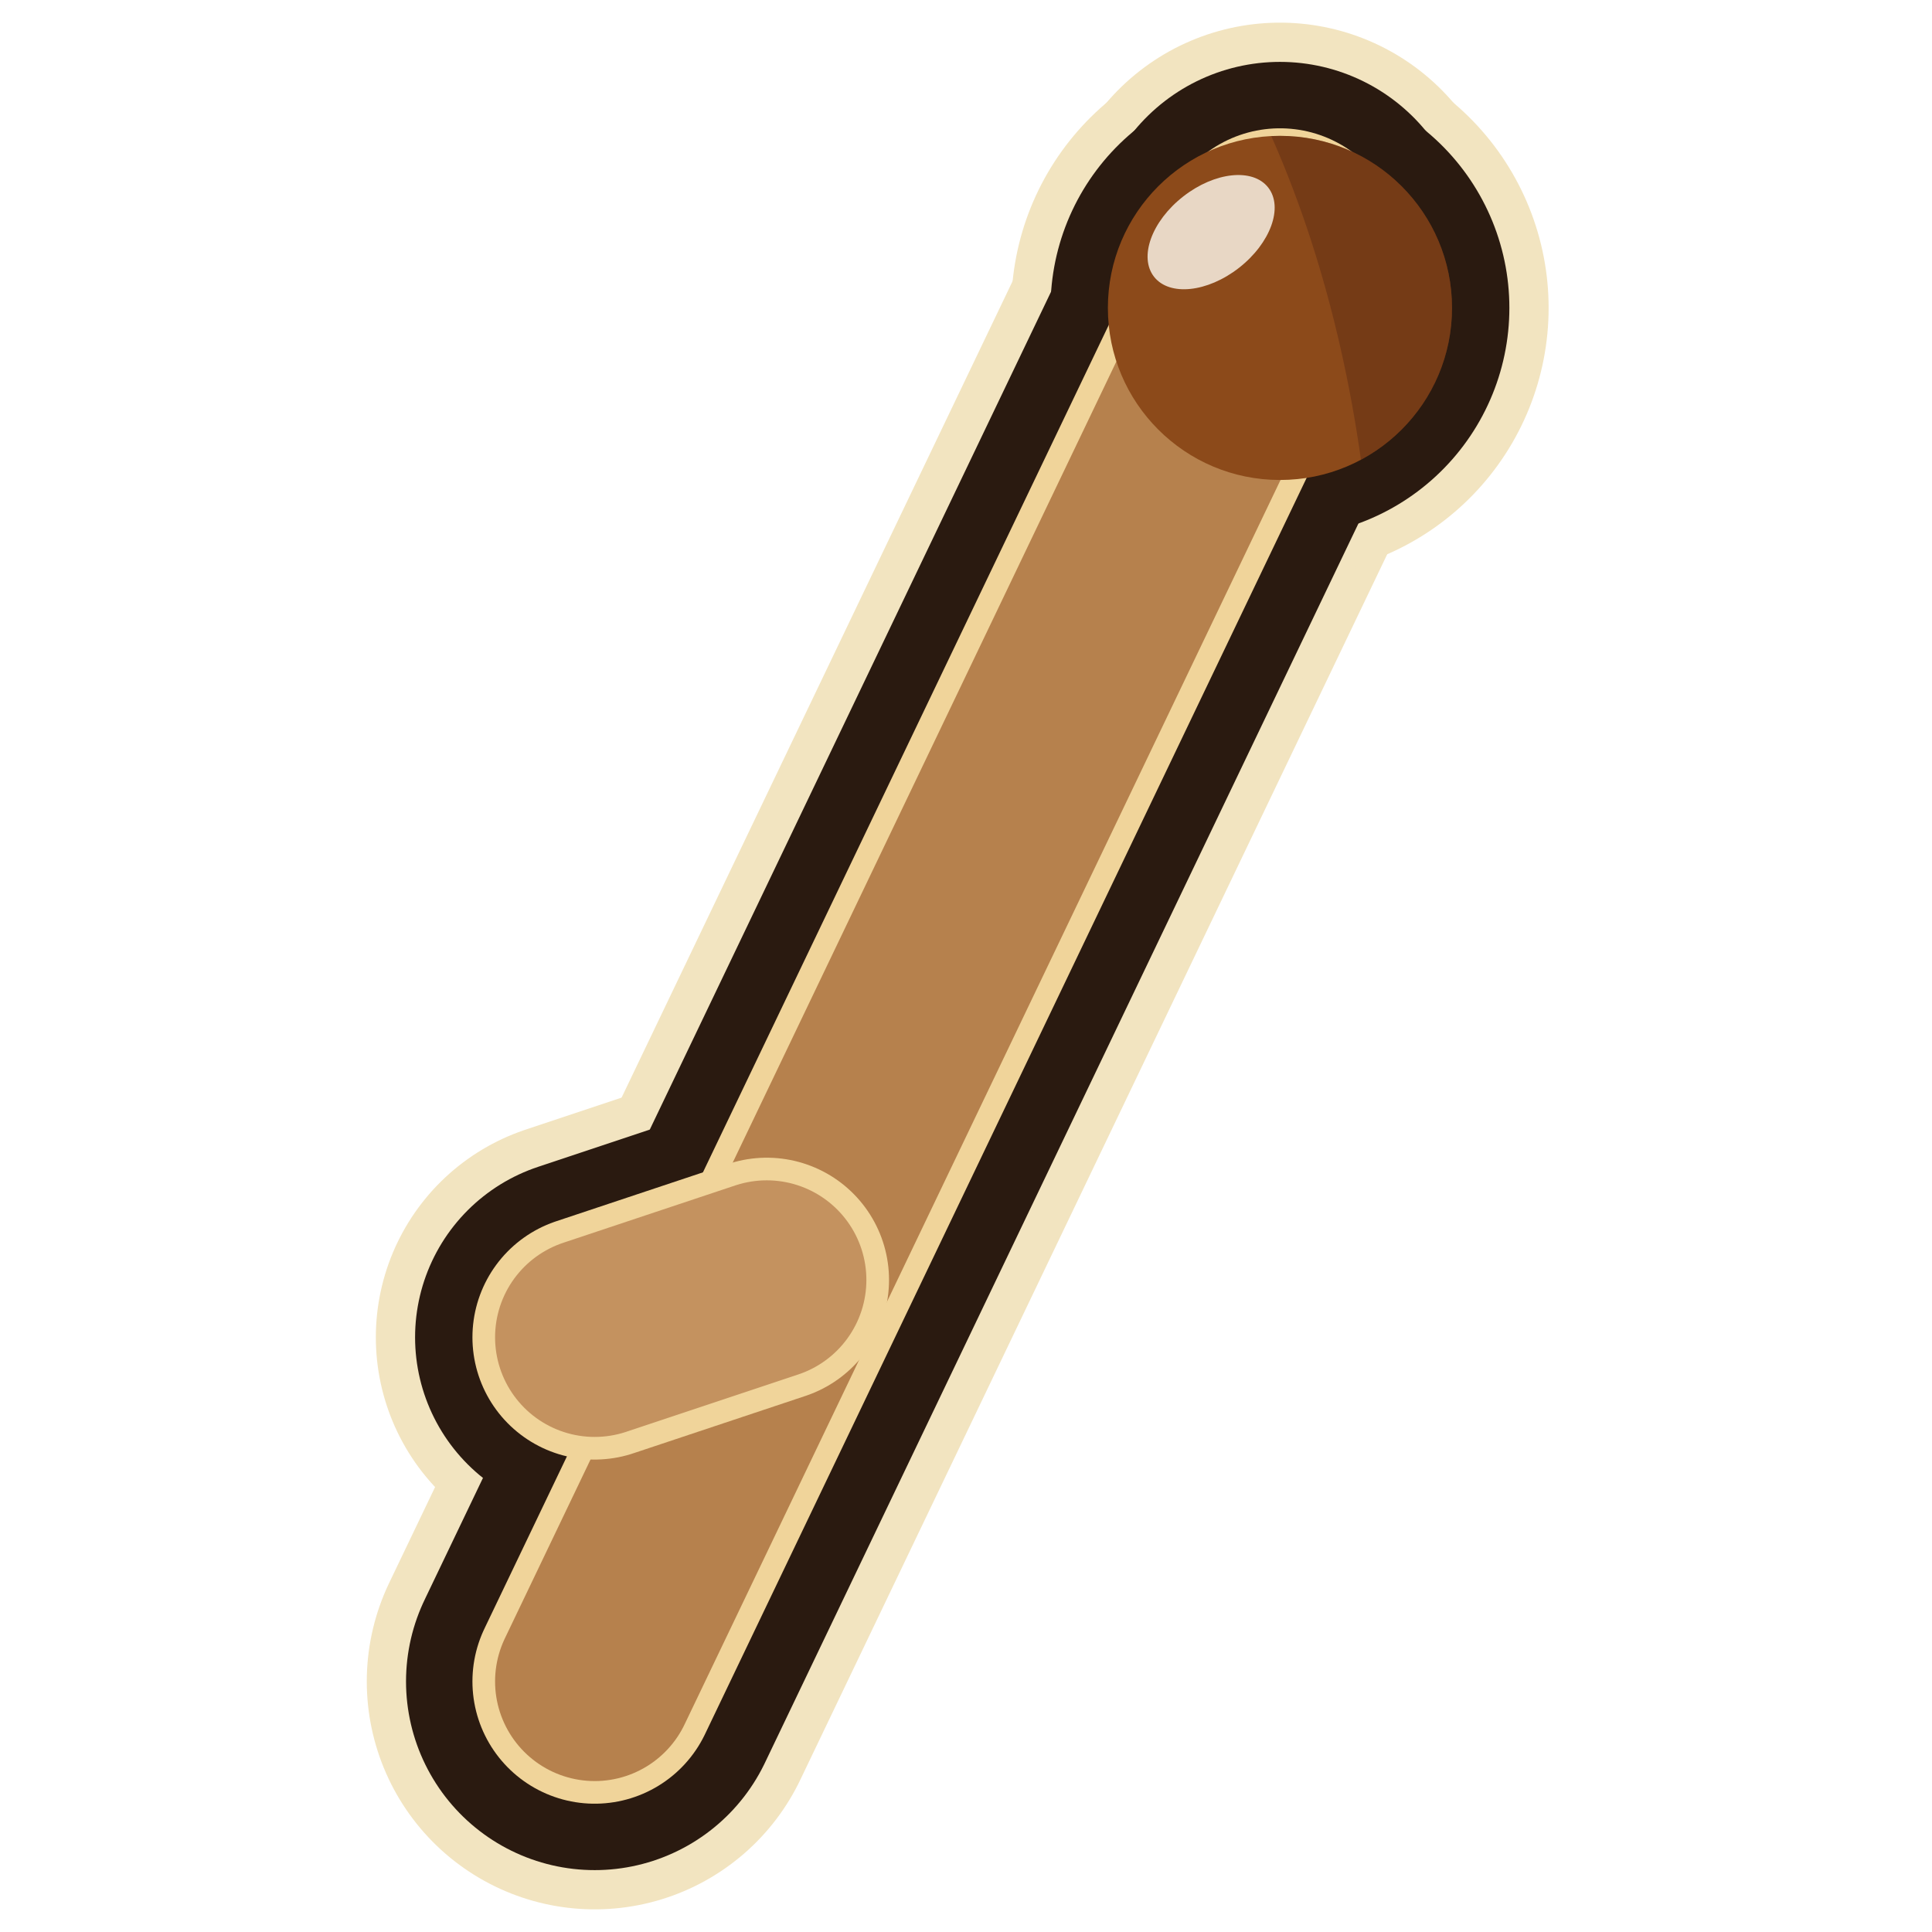
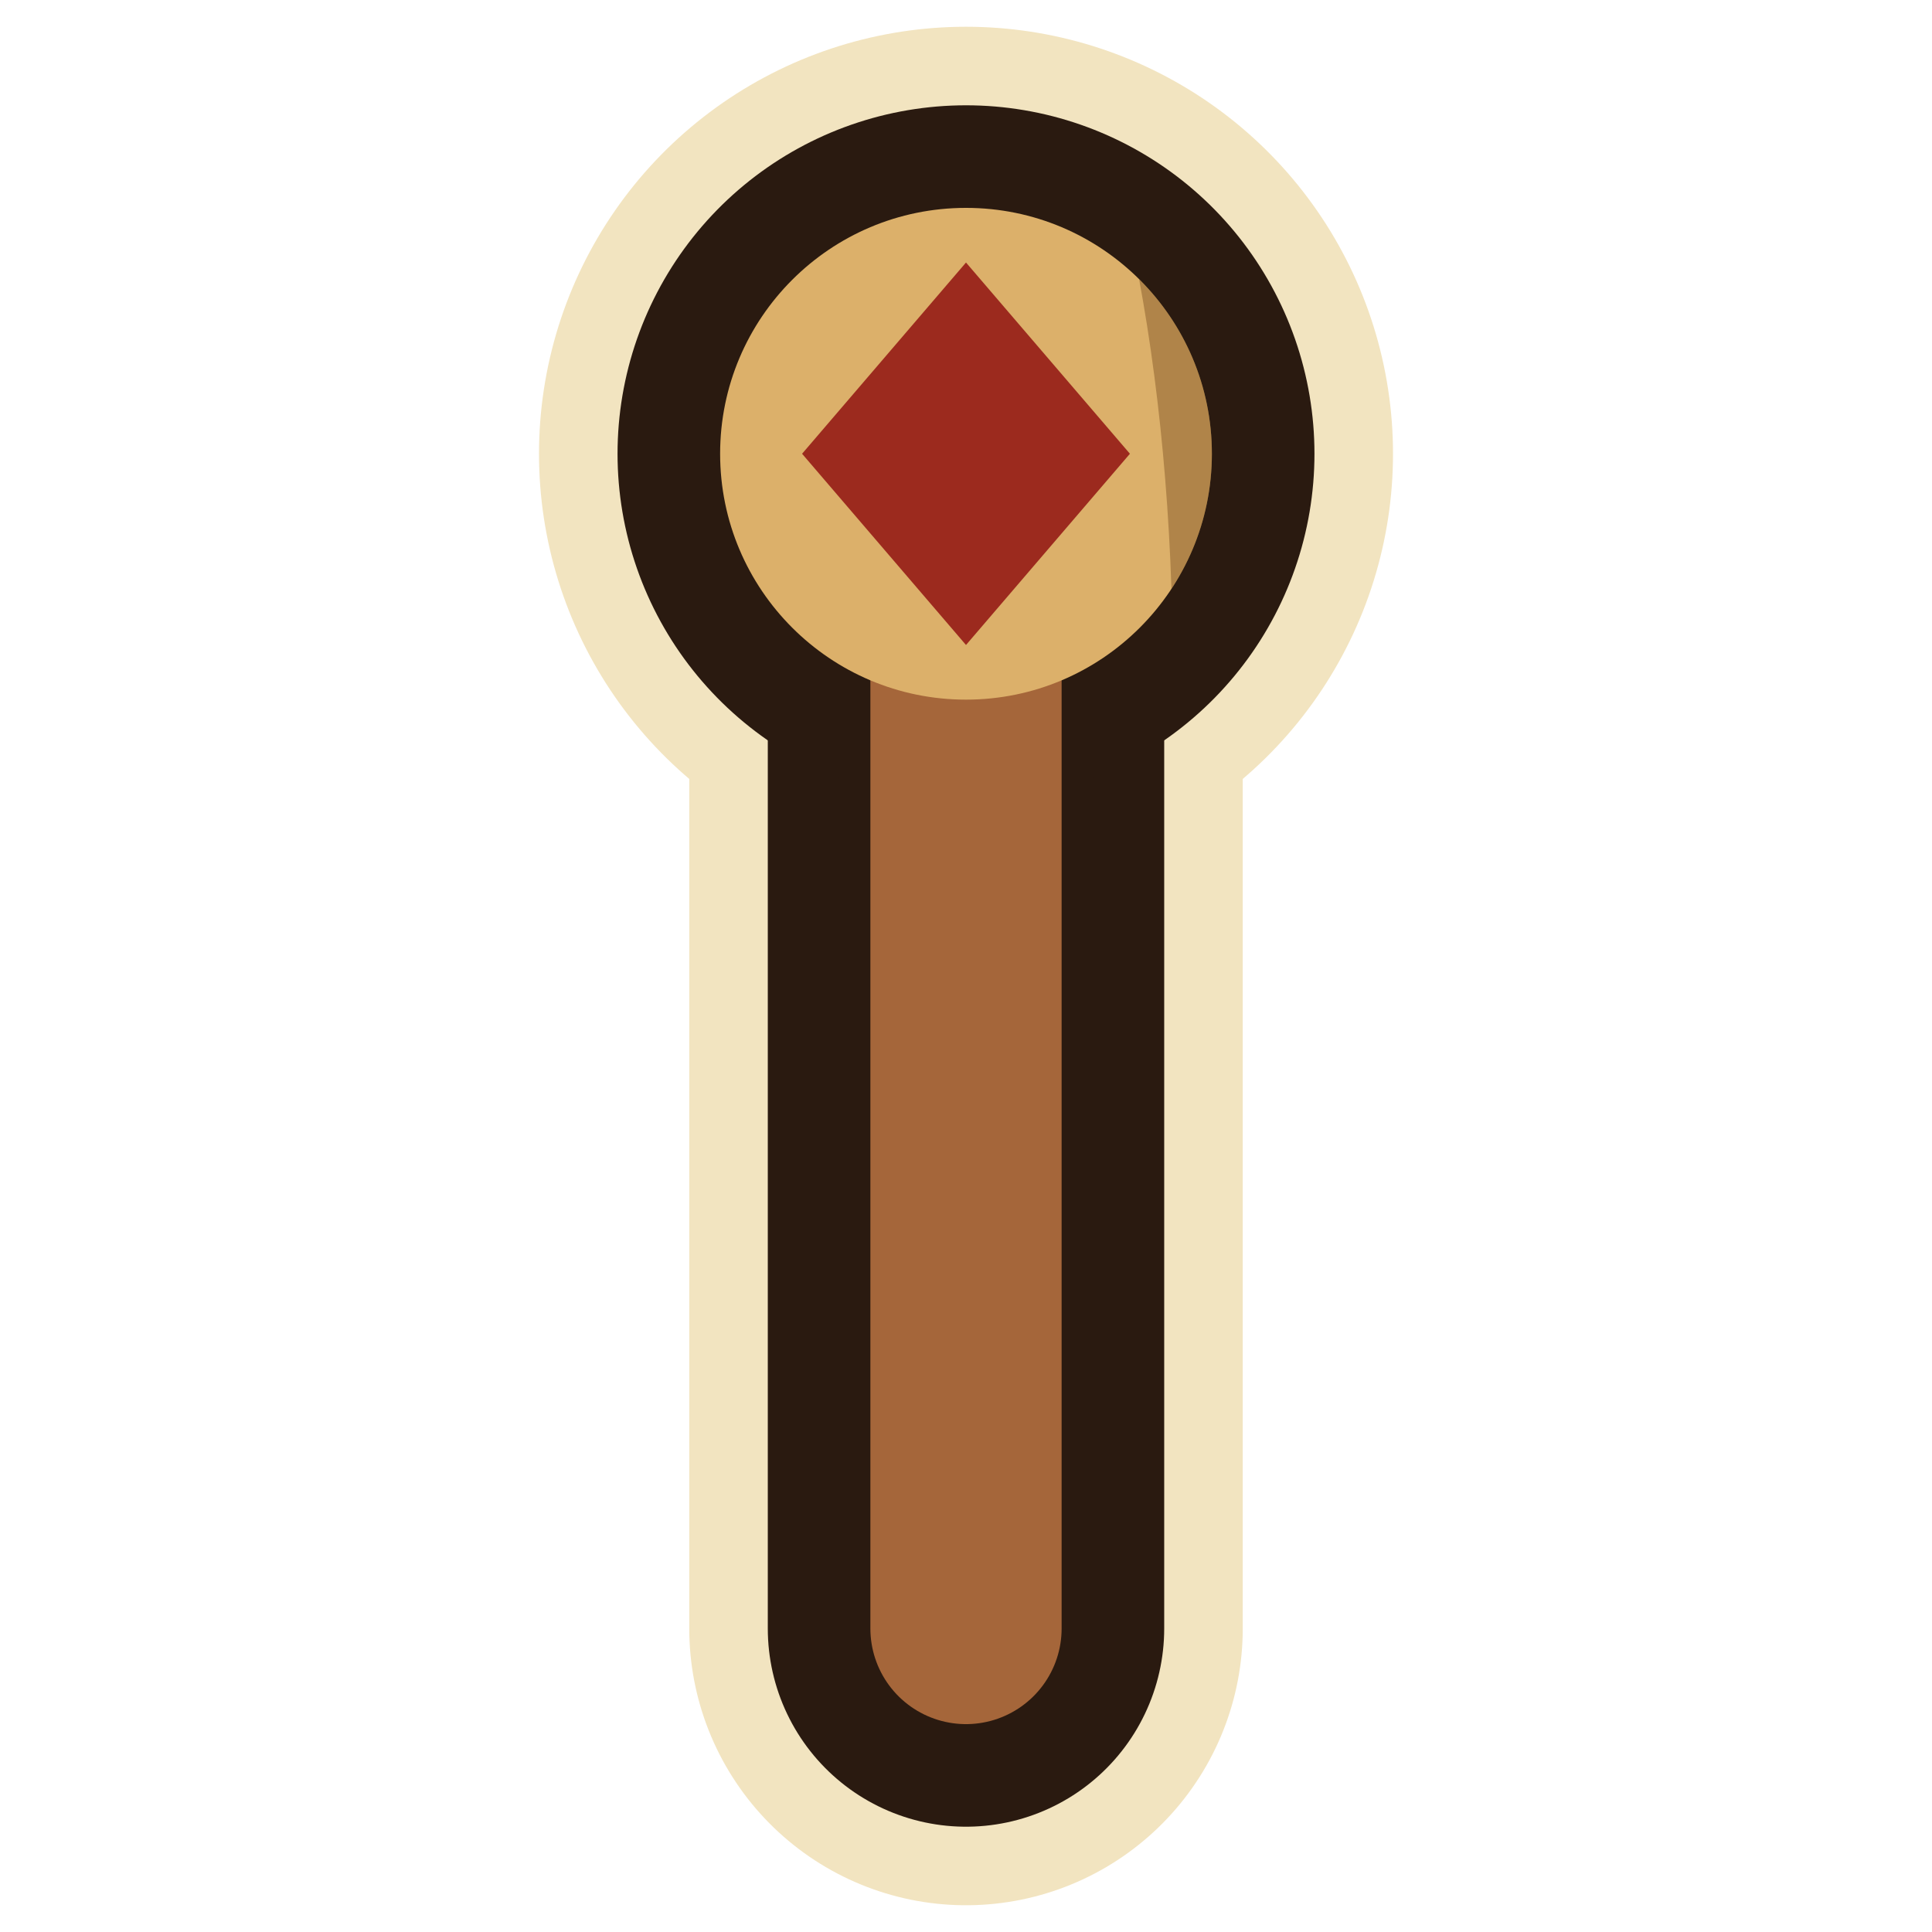
- <svg xmlns="http://www.w3.org/2000/svg" viewBox="0 0 64 64" role="img" aria-label="walking-stick (placeholder)">
+ <svg xmlns="http://www.w3.org/2000/svg" viewBox="0 0 64 64" role="img" aria-label="staff">
  <g fill="#f2e4c0" stroke="#f2e4c0" stroke-linejoin="round" stroke-linecap="round">
-     <path d="M19.7 55.7L42.4 8.3" fill="none" stroke-width="15.1" />
-     <path d="M19.7 55.7L42.4 8.3" fill="none" stroke-width="13.6" />
-     <path d="M42.4 10.2h0" stroke-width="17.8" />
-     <path d="M25.4 42.4l-5.7 1.9" fill="none" stroke-width="14.5" />
-     <path d="M25.4 42.4l-5.7 1.9" fill="none" stroke-width="13" />
+     <g transform="translate(32 32) scale(0.905) translate(-32 -33.75)">
+       <path d="M32 22L32 58" stroke-linecap="round" stroke-linejoin="round" fill="none" stroke-width="20.26" />
+       <path d="M32 15h0" stroke-width="31.26" />
+       <polygon points="32,8 38,15 32,22 26,15" stroke-width="13.26" />
+     </g>
  </g>
  <g fill="#2a1a10" stroke="#2a1a10" stroke-linejoin="round" stroke-linecap="round">
-     <path d="M19.7 55.7L42.4 8.3" fill="none" stroke-width="12.5" />
-     <path d="M19.7 55.7L42.4 8.3" fill="none" stroke-width="11" />
-     <path d="M42.4 10.2h0" stroke-width="15.2" />
-     <path d="M25.4 42.4l-5.7 1.9" fill="none" stroke-width="11.9" />
-     <path d="M25.4 42.4l-5.7 1.9" fill="none" stroke-width="10.4" />
+     <g transform="translate(32 32) scale(0.905) translate(-32 -33.75)">
+       <path d="M32 22L32 58" stroke-linecap="round" stroke-linejoin="round" fill="none" stroke-width="14.51" />
+       <path d="M32 15h0" stroke-width="25.51" />
+       <polygon points="32,8 38,15 32,22 26,15" stroke-width="7.51" />
+     </g>
  </g>
-   <path d="M19.7 55.7L42.4 8.3" stroke="#f0d49a" stroke-width="8.1" stroke-linecap="round" />
-   <path d="M19.7 55.7L42.4 8.3" stroke="#b6814d" stroke-width="6.6" stroke-linecap="round" />
-   <circle cx="42.4" cy="10.2" r="5.7" fill="#8c4a1a" />
-   <path d="M25.4 42.4l-5.7 1.9" stroke="#f0d49a" stroke-width="8.1" stroke-linecap="round" />
-   <path d="M25.4 42.4l-5.7 1.9" stroke="#c4925f" stroke-width="6.6" stroke-linecap="round" />
+   <g transform="translate(32 32) scale(0.905) translate(-32 -33.75)">
+     <path d="M32 22L32 58" fill="none" stroke="#a5663a" stroke-width="7" stroke-linecap="round" stroke-linejoin="round" />
+     <circle cx="32" cy="15" r="9" fill="#dcb06a" />
+     <polygon points="32,8 38,15 32,22 26,15" fill="#9c2a1e" />
+   </g>
  <defs>
    <clipPath id="hl-ico-staff">
-       <circle cx="42.4" cy="10.2" r="5.7" />
+       <circle cx="32" cy="15" r="9" transform="translate(32 32) scale(0.905) translate(-32 -33.75)" />
+       <polygon points="32,8 38,15 32,22 26,15" transform="translate(32 32) scale(0.905) translate(-32 -33.75)" />
    </clipPath>
  </defs>
-   <path d="M11.6 .3h40.5v63.5h-40.5zM11.8 35.9a22.1 37.7 0 1 0 44.1 0a22.1 37.7 0 1 0-44.1 0z" fill="#fff1c8" opacity=".26" fill-rule="evenodd" clip-path="url(#hl-ico-staff)" />
-   <path d="M11.6 .3h40.5v63.5h-40.5zM11.8 24.2a16.9 28.9 0 1 0 33.7 0a16.9 28.9 0 1 0-33.7 0z" fill="#4a1c10" opacity=".34" fill-rule="evenodd" clip-path="url(#hl-ico-staff)" />
-   <ellipse cx="40.12" cy="7.69" rx="2.4" ry="1.5" fill="#fffaf0" opacity=".8" transform="rotate(-38 40.12 7.69)" clip-path="url(#hl-ico-staff)" />
+   <path d="M19.9 2.9h24.3v58.2h-24.3zM21.9 25a8.5 26.1 0 1 0 16.9 0a8.5 26.1 0 1 0-16.9 0z" fill="#5a3008" opacity=".34" fill-rule="evenodd" clip-path="url(#hl-ico-staff)" />
</svg>
